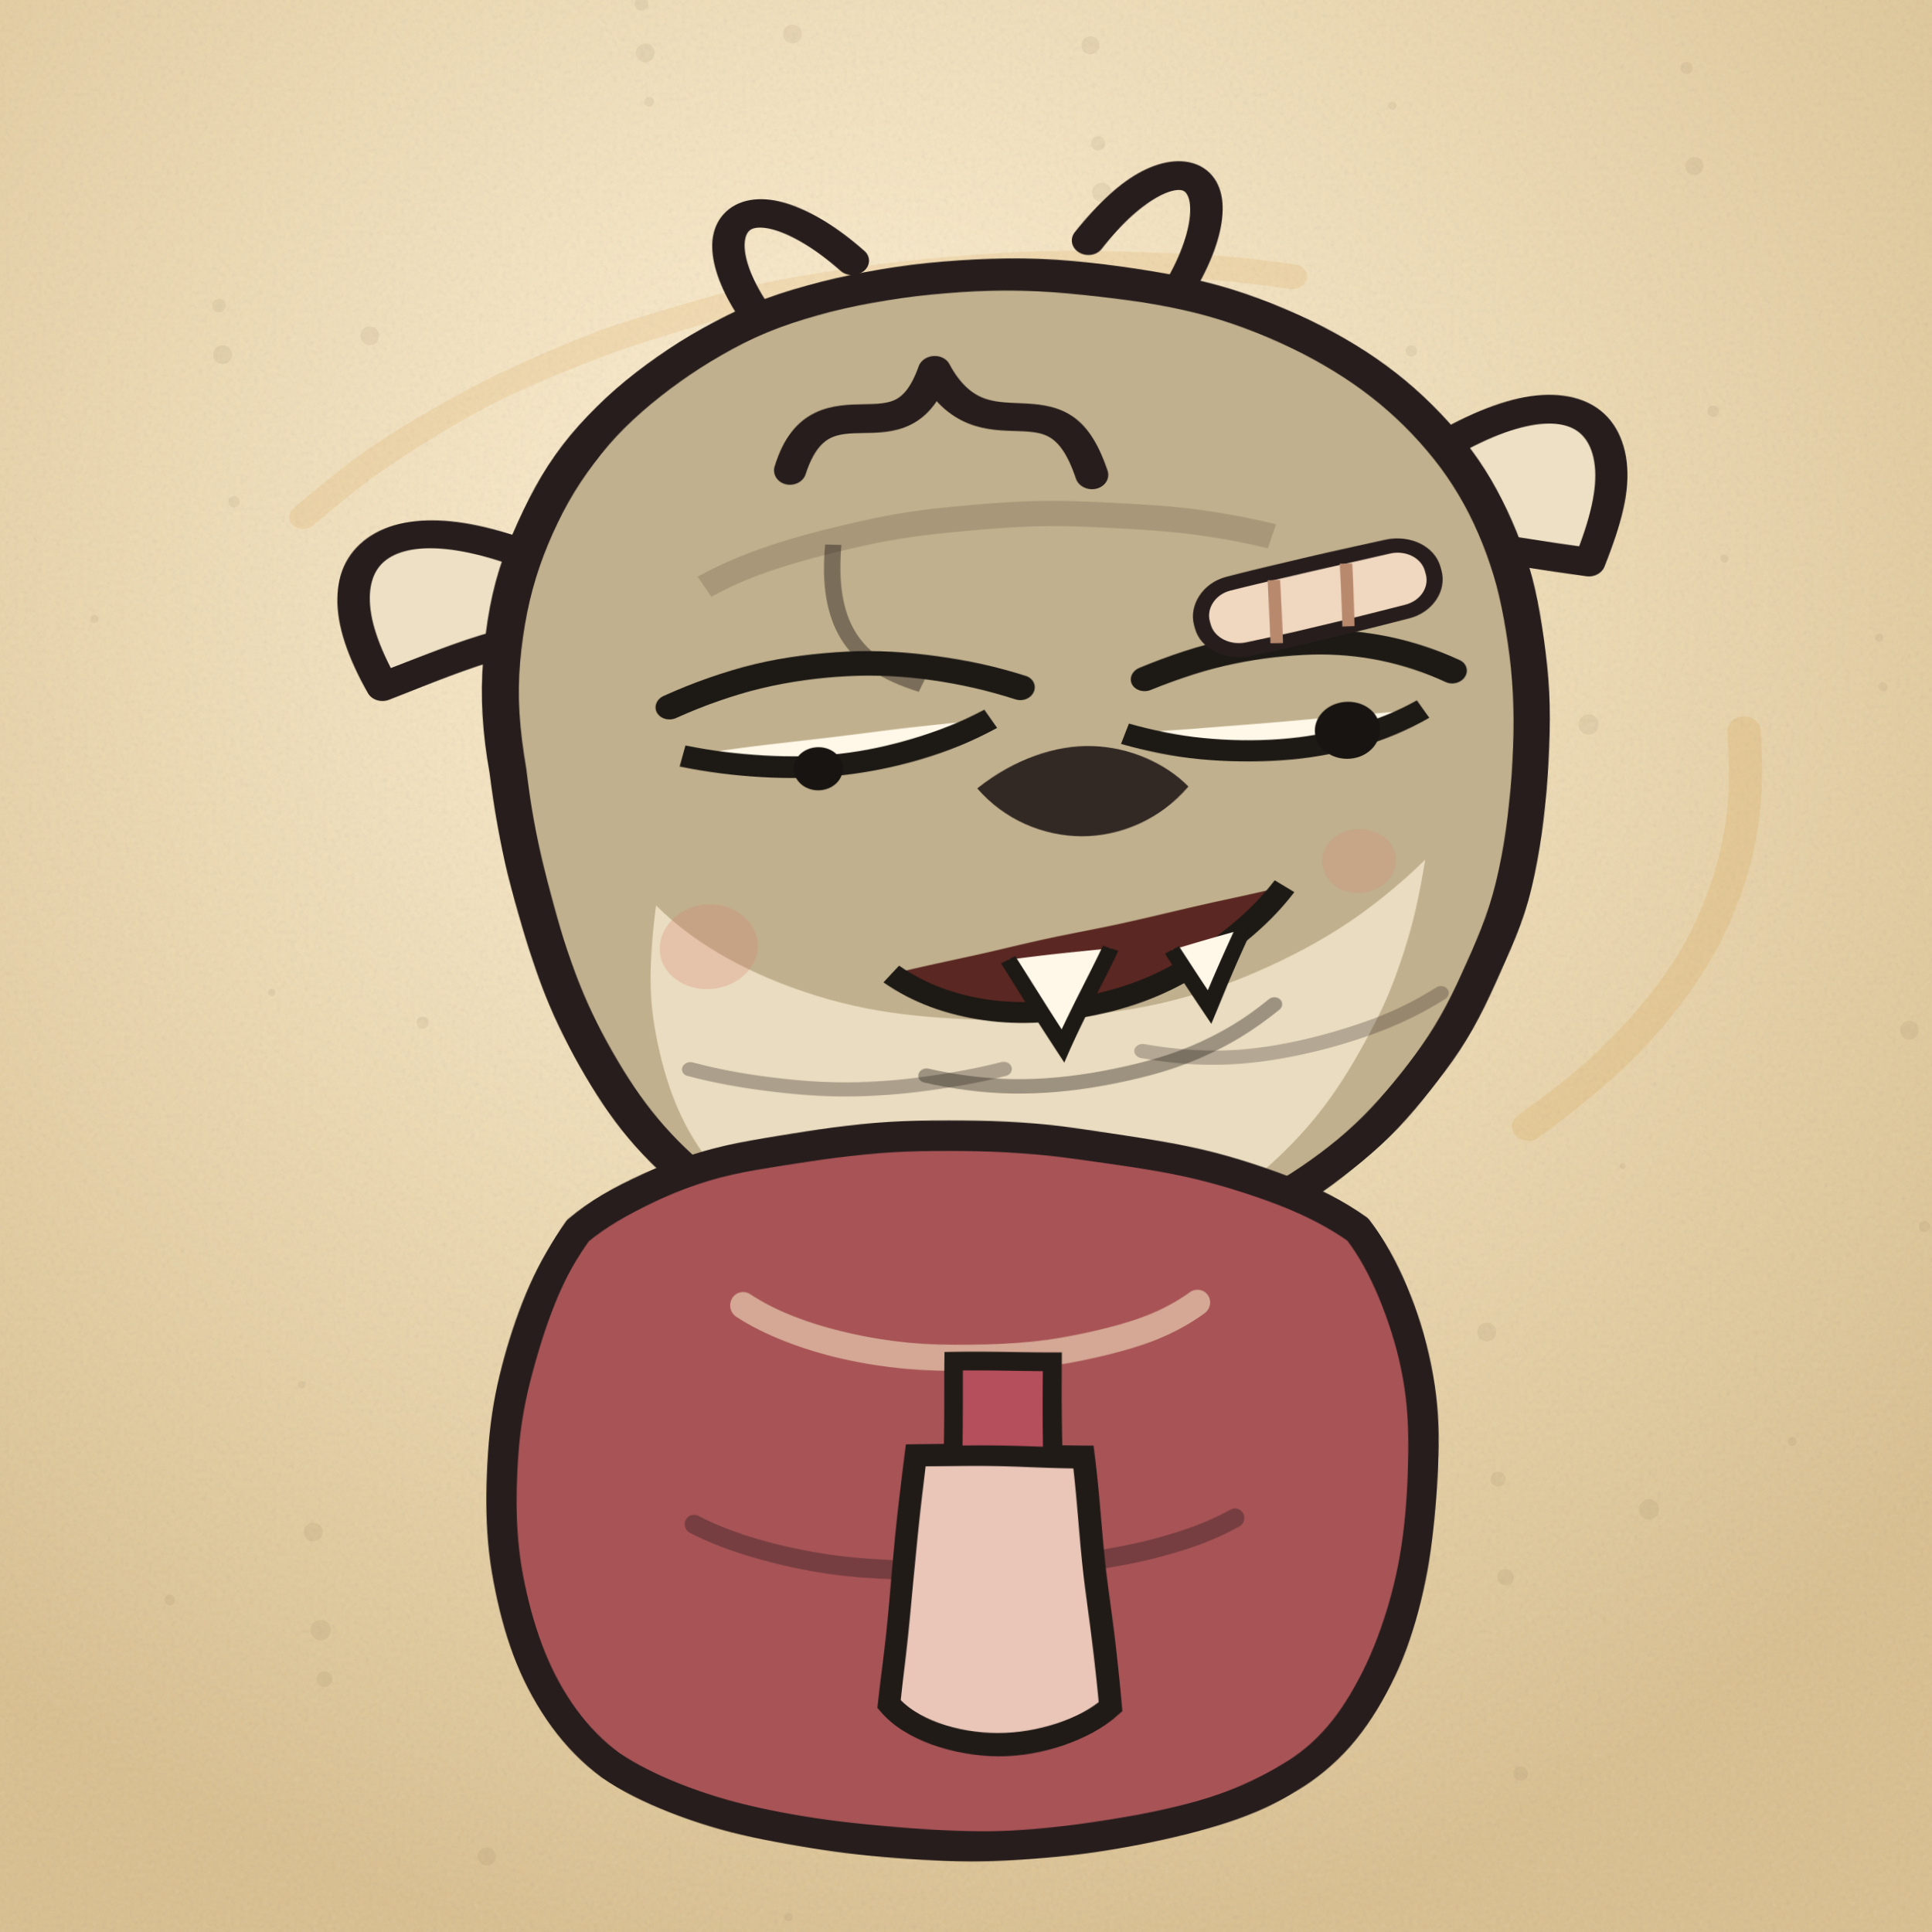
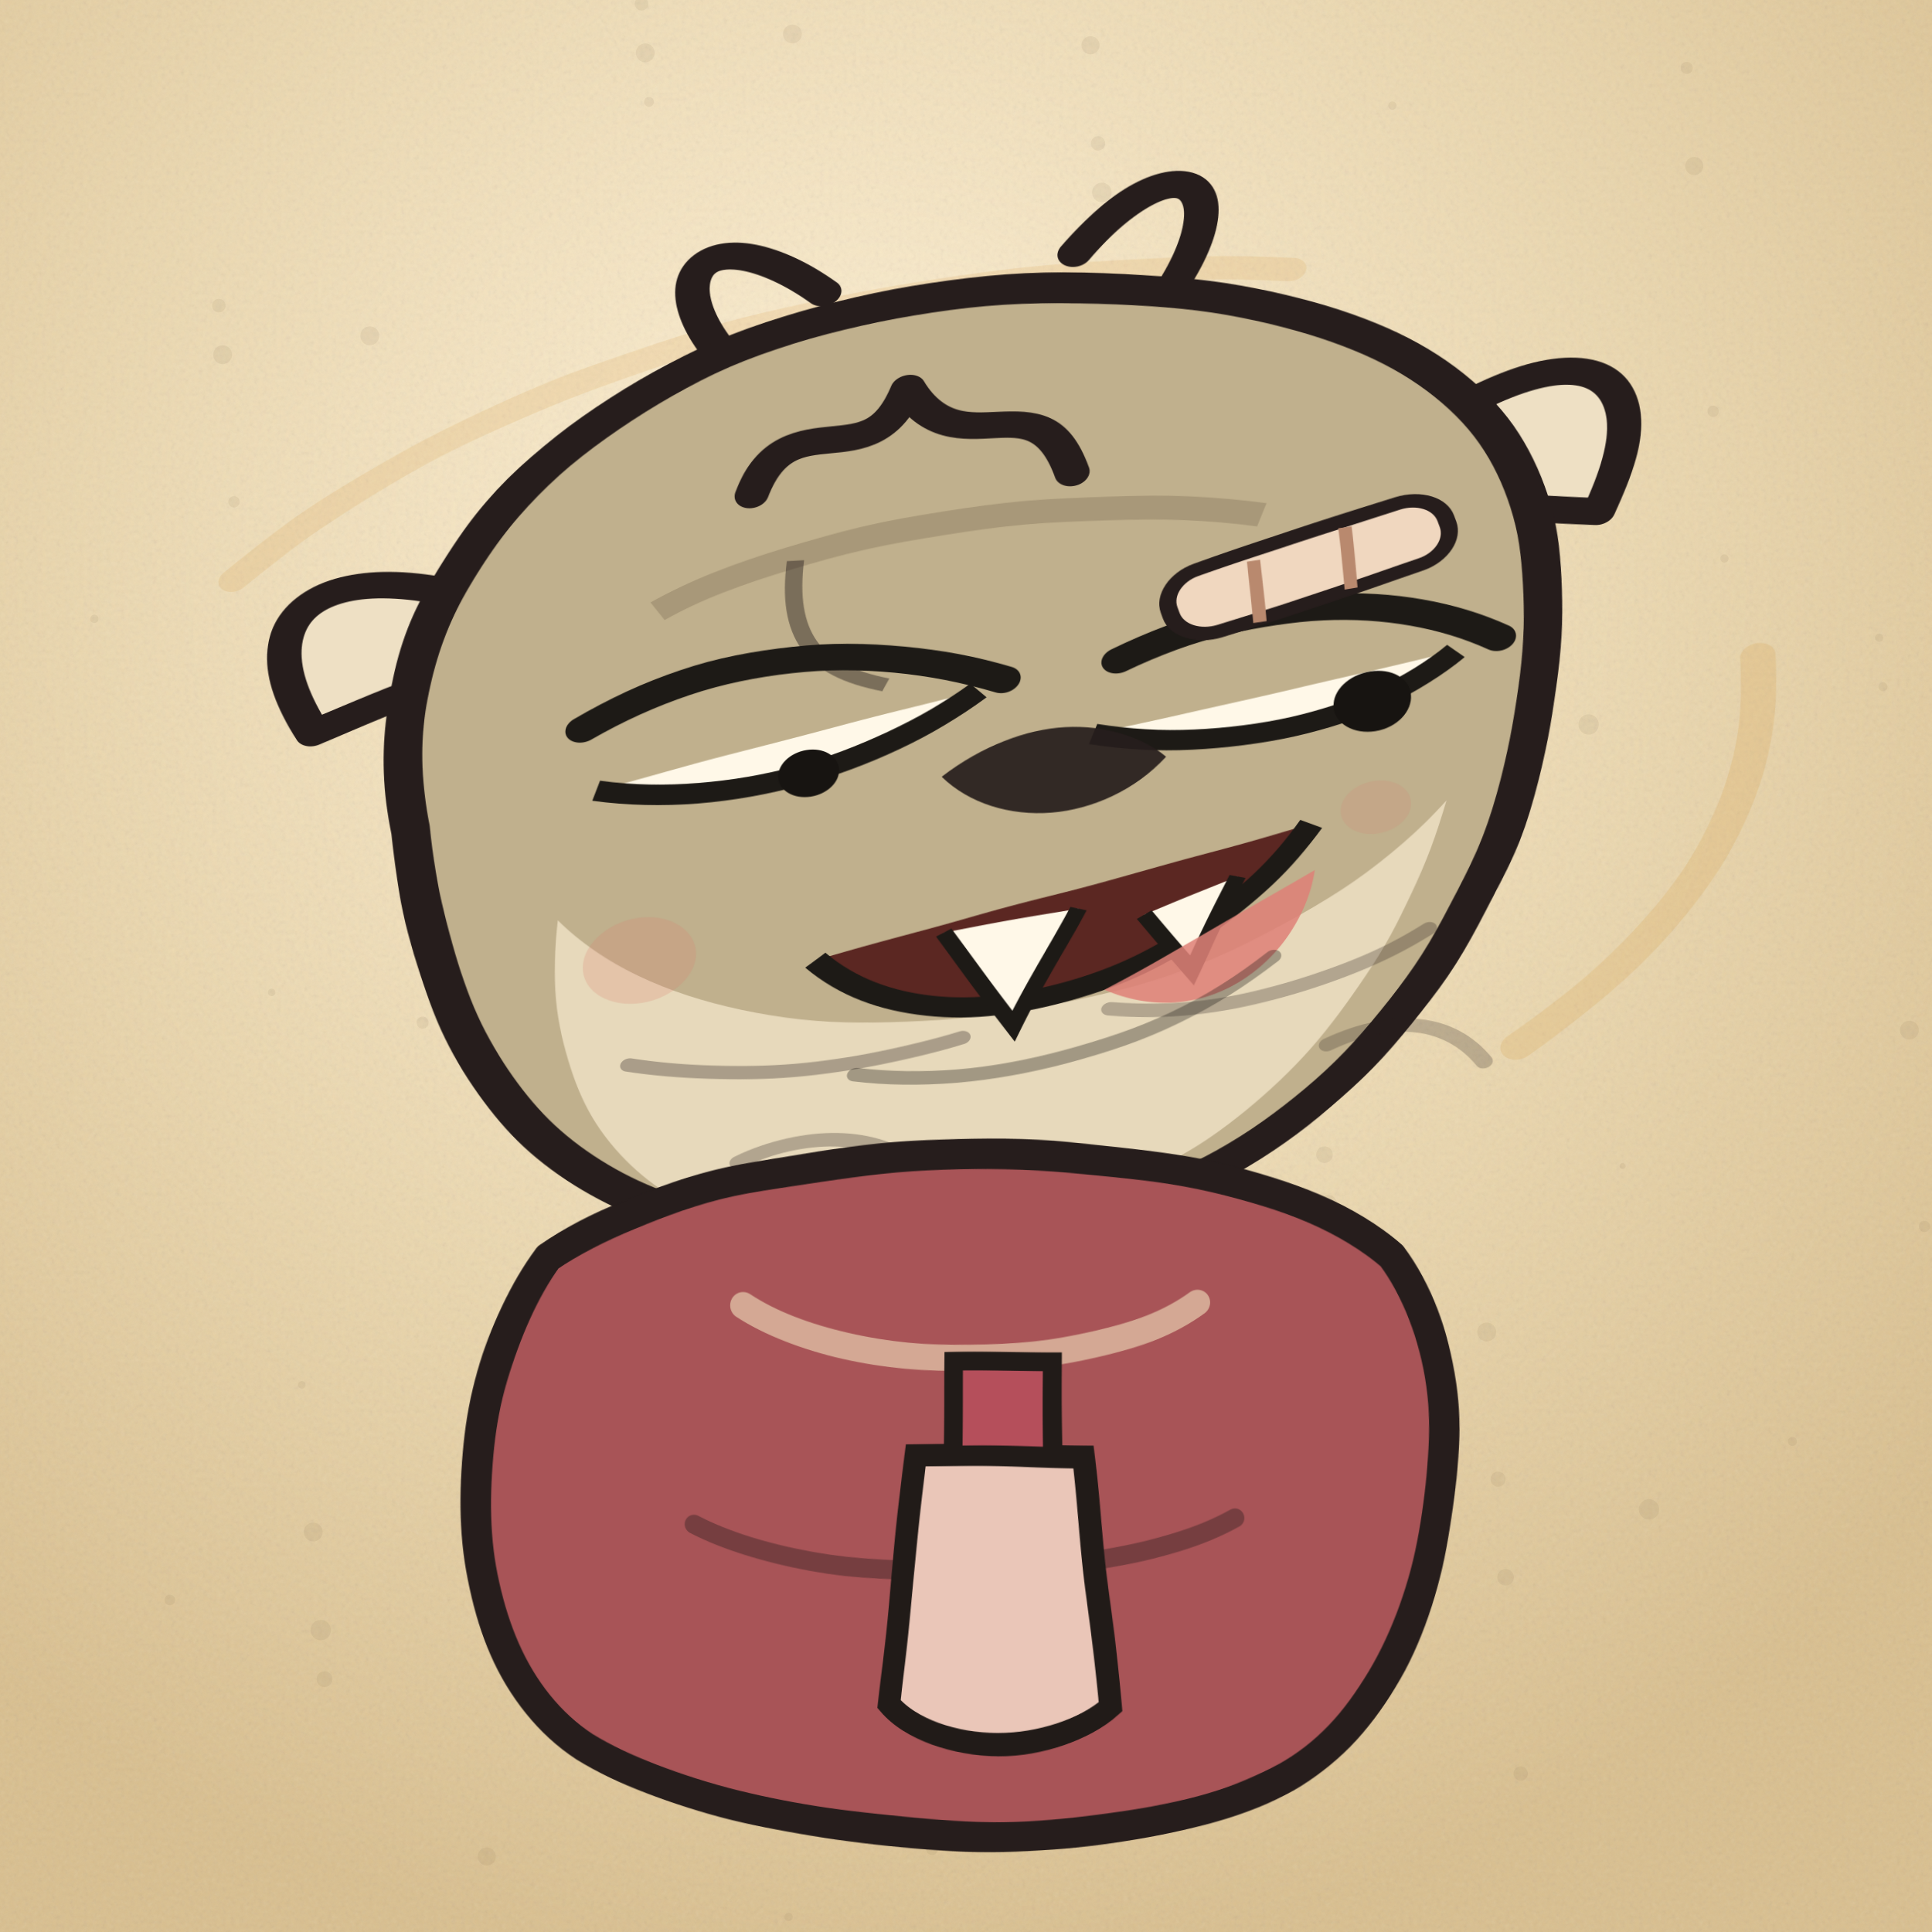
<svg xmlns="http://www.w3.org/2000/svg" width="512" height="512" viewBox="0 0 512 512">
  <defs>
    <filter id="paper" x="-20%" y="-20%" width="140%" height="140%">
      <feTurbulence type="fractalNoise" baseFrequency="0.82" numOctaves="3" seed="238" />
      <feColorMatrix type="saturate" values="0.18" />
      <feComponentTransfer>
        <feFuncA type="table" tableValues="0 0.18" />
      </feComponentTransfer>
    </filter>
    <filter id="wobble" x="-10%" y="-10%" width="120%" height="120%">
      <feTurbulence type="fractalNoise" baseFrequency="0.018" numOctaves="2" seed="217" />
      <feDisplacementMap in="SourceGraphic" scale="1.8" />
    </filter>
    <radialGradient id="wash" cx="45%" cy="30%" r="72%">
      <stop offset="0%" stop-color="#fff2d7" />
      <stop offset="58%" stop-color="#ead6ad" />
      <stop offset="100%" stop-color="#d9bf8f" />
    </radialGradient>
  </defs>
  <rect width="512" height="512" fill="url(#wash)" />
  <rect width="512" height="512" filter="url(#paper)" opacity="0.72" />
  <g>
    <circle cx="403" cy="470" r="1.9" fill="#7c6746" opacity="0.10" />
    <circle cx="376" cy="119" r="1.0" fill="#7c6746" opacity="0.10" />
    <circle cx="449" cy="44" r="2.4" fill="#7c6746" opacity="0.10" />
    <circle cx="62" cy="133" r="1.5" fill="#7c6746" opacity="0.10" />
    <circle cx="255" cy="82" r="0.9" fill="#7c6746" opacity="0.10" />
    <circle cx="340" cy="163" r="2.0" fill="#7c6746" opacity="0.10" />
    <circle cx="205" cy="456" r="1.4" fill="#7c6746" opacity="0.10" />
    <circle cx="58" cy="81" r="1.8" fill="#7c6746" opacity="0.10" />
    <circle cx="171" cy="14" r="2.5" fill="#7c6746" opacity="0.10" />
    <circle cx="112" cy="271" r="1.6" fill="#7c6746" opacity="0.10" />
    <circle cx="25" cy="164" r="1.1" fill="#7c6746" opacity="0.10" />
    <circle cx="374" cy="93" r="1.5" fill="#7c6746" opacity="0.10" />
    <circle cx="151" cy="266" r="2.2" fill="#7c6746" opacity="0.10" />
    <circle cx="204" cy="443" r="1.3" fill="#7c6746" opacity="0.10" />
    <circle cx="421" cy="192" r="2.7" fill="#7c6746" opacity="0.10" />
    <circle cx="498" cy="169" r="1.1" fill="#7c6746" opacity="0.10" />
    <circle cx="195" cy="326" r="1.9" fill="#7c6746" opacity="0.10" />
    <circle cx="104" cy="167" r="1.0" fill="#7c6746" opacity="0.10" />
    <circle cx="369" cy="28" r="1.1" fill="#7c6746" opacity="0.10" />
    <circle cx="430" cy="309" r="0.8" fill="#7c6746" opacity="0.10" />
    <circle cx="303" cy="194" r="1.6" fill="#7c6746" opacity="0.10" />
    <circle cx="324" cy="467" r="2.6" fill="#7c6746" opacity="0.10" />
    <circle cx="381" cy="184" r="2.0" fill="#7c6746" opacity="0.10" />
    <circle cx="170" cy="1" r="1.8" fill="#7c6746" opacity="0.10" />
    <circle cx="475" cy="382" r="1.2" fill="#7c6746" opacity="0.10" />
    <circle cx="352" cy="319" r="2.3" fill="#7c6746" opacity="0.10" />
    <circle cx="457" cy="148" r="1.1" fill="#7c6746" opacity="0.10" />
    <circle cx="230" cy="269" r="0.8" fill="#7c6746" opacity="0.10" />
    <circle cx="199" cy="378" r="2.2" fill="#7c6746" opacity="0.10" />
    <circle cx="188" cy="235" r="2.6" fill="#7c6746" opacity="0.10" />
    <circle cx="85" cy="432" r="2.7" fill="#7c6746" opacity="0.10" />
    <circle cx="98" cy="89" r="2.5" fill="#7c6746" opacity="0.10" />
    <circle cx="499" cy="182" r="1.2" fill="#7c6746" opacity="0.10" />
    <circle cx="344" cy="215" r="2.3" fill="#7c6746" opacity="0.10" />
    <circle cx="289" cy="12" r="2.4" fill="#7c6746" opacity="0.10" />
    <circle cx="286" cy="485" r="2.1" fill="#7c6746" opacity="0.10" />
    <circle cx="351" cy="306" r="2.2" fill="#7c6746" opacity="0.10" />
    <circle cx="308" cy="259" r="2.6" fill="#7c6746" opacity="0.10" />
    <circle cx="45" cy="424" r="1.4" fill="#7c6746" opacity="0.10" />
    <circle cx="282" cy="433" r="1.8" fill="#7c6746" opacity="0.10" />
    <circle cx="267" cy="238" r="1.9" fill="#7c6746" opacity="0.10" />
    <circle cx="80" cy="367" r="1.0" fill="#7c6746" opacity="0.10" />
    <circle cx="377" cy="132" r="1.7" fill="#7c6746" opacity="0.10" />
    <circle cx="86" cy="445" r="2.1" fill="#7c6746" opacity="0.10" />
    <circle cx="247" cy="490" r="1.6" fill="#7c6746" opacity="0.10" />
    <circle cx="172" cy="27" r="1.3" fill="#7c6746" opacity="0.10" />
    <circle cx="261" cy="160" r="1.4" fill="#7c6746" opacity="0.10" />
    <circle cx="210" cy="9" r="2.5" fill="#7c6746" opacity="0.10" />
    <circle cx="291" cy="38" r="1.9" fill="#7c6746" opacity="0.10" />
    <circle cx="72" cy="263" r="1.0" fill="#7c6746" opacity="0.10" />
    <circle cx="209" cy="508" r="1.1" fill="#7c6746" opacity="0.10" />
    <circle cx="142" cy="149" r="1.5" fill="#7c6746" opacity="0.10" />
    <circle cx="399" cy="418" r="2.2" fill="#7c6746" opacity="0.10" />
    <circle cx="292" cy="51" r="2.6" fill="#7c6746" opacity="0.10" />
    <circle cx="221" cy="152" r="1.4" fill="#7c6746" opacity="0.10" />
    <circle cx="394" cy="353" r="2.5" fill="#7c6746" opacity="0.10" />
    <circle cx="59" cy="94" r="2.5" fill="#7c6746" opacity="0.10" />
    <circle cx="320" cy="415" r="1.6" fill="#7c6746" opacity="0.10" />
    <circle cx="297" cy="116" r="1.7" fill="#7c6746" opacity="0.10" />
    <circle cx="454" cy="109" r="1.5" fill="#7c6746" opacity="0.10" />
    <circle cx="295" cy="90" r="2.2" fill="#7c6746" opacity="0.10" />
    <circle cx="156" cy="331" r="2.0" fill="#7c6746" opacity="0.10" />
    <circle cx="437" cy="400" r="2.7" fill="#7c6746" opacity="0.10" />
    <circle cx="322" cy="441" r="1.8" fill="#7c6746" opacity="0.10" />
    <circle cx="83" cy="406" r="2.5" fill="#7c6746" opacity="0.10" />
    <circle cx="312" cy="311" r="2.3" fill="#7c6746" opacity="0.10" />
    <circle cx="129" cy="492" r="2.4" fill="#7c6746" opacity="0.10" />
    <circle cx="510" cy="325" r="1.5" fill="#7c6746" opacity="0.10" />
    <circle cx="447" cy="18" r="1.6" fill="#7c6746" opacity="0.10" />
    <circle cx="276" cy="355" r="1.3" fill="#7c6746" opacity="0.10" />
    <circle cx="397" cy="392" r="2.0" fill="#7c6746" opacity="0.10" />
    <circle cx="506" cy="273" r="2.5" fill="#7c6746" opacity="0.10" />
  </g>
-   <g filter="url(#wobble)" transform="rotate(-5 256 246) translate(-8 8) scale(1.08 .94)">
+   <g filter="url(#wobble)" transform="rotate(-9 256 246) translate(-18 19) skewX(-5) scale(1.16 .87)">
    <path d="M91 121 C137 83 224 50 338 78" fill="none" stroke="#d1953a" stroke-width="7" stroke-linecap="round" opacity="0.16" />
    <path d="M378 323 C417 298 438 263 439 217" fill="none" stroke="#d1953a" stroke-width="8" stroke-linecap="round" opacity="0.18" />
    <path d="M156 144 C113 116 91 130 107 171 C128 164 146 158 166 159 Z" fill="#eee0c4" stroke="#261d1c" stroke-width="8" stroke-linejoin="round" />
    <path d="M356 138 C401 107 425 122 405 166 C383 160 366 153 345 156 Z" fill="#eee0c4" stroke="#261d1c" stroke-width="8" stroke-linejoin="round" />
    <path d="M210 82 C190 49 207 34 231 63" fill="none" stroke="#261d1c" stroke-width="8" stroke-linecap="round" />
    <path d="M308 82 C331 48 314 34 289 63" fill="none" stroke="#261d1c" stroke-width="8" stroke-linecap="round" />
-     <path d="M136 198 C129 110 195 58 280 72 C362 86 401 146 384 232 C369 313 315 360 232 348 C165 338 139 278 136 198 Z" fill="#c0b08d" stroke="#261d1c" stroke-width="9" stroke-linecap="round" stroke-linejoin="round" />
-     <path d="M169 239 C205 288 304 299 358 245 C342 318 296 355 237 350 C188 346 156 304 169 239 Z" fill="#eee0c4" opacity="0.92" />
+     <path d="M128 205 C118 105 209 48 303 77 C386 102 405 158 382 242 C356 337 286 374 209 346 C154 326 130 282 128 205 Z" fill="#c0b08d" stroke="#261d1c" stroke-width="9" stroke-linecap="round" stroke-linejoin="round" />
+     <path d="M160 239 C198 301 313 307 365 245 C343 320 296 358 232 351 C183 346 151 306 160 239 Z" fill="#eee0c4" opacity="0.84" />
    <path d="M188 151 C223 133 284 134 328 151" fill="none" stroke="#87765c" stroke-width="7" opacity="0.42" />
    <path d="M220 142 C217 164 222 176 239 184" fill="none" stroke="#261d1c" stroke-width="4" opacity="0.45" />
    <path d="M211 120 C222 93 239 122 249 96 C259 123 279 98 285 129" fill="none" stroke="#261d1c" stroke-width="8" stroke-linecap="round" stroke-linejoin="round" />
    <path d="M174 286 C198 296 226 299 251 294" fill="none" stroke="#261d1c" stroke-width="4" stroke-linecap="round" opacity="0.32" />
    <path d="M285 292 C310 299 336 296 359 283" fill="none" stroke="#261d1c" stroke-width="4" stroke-linecap="round" opacity="0.28" />
-     <path d="M179 198 C205 207 231 207 255 195" fill="#fff8e8" stroke="#1d1a16" stroke-width="6" />
-     <path d="M288 203 C311 213 340 214 361 203" fill="#fff8e8" stroke="#1d1a16" stroke-width="6" />
-     <circle cx="212" cy="205" r="6" fill="#171411" />
-     <circle cx="342" cy="207" r="8" fill="#171411" />
-     <path d="M177 184 C207 172 236 174 263 187" fill="none" stroke="#1d1a16" stroke-width="7" stroke-linecap="round" />
-     <path d="M294 188 C324 177 348 179 369 193" fill="none" stroke="#1d1a16" stroke-width="7" stroke-linecap="round" />
+     <path d="M171 202 C202 214 235 208 260 190" fill="#fff8e8" stroke="#1d1a16" stroke-width="6" />
+     <path d="M286 209 C315 221 350 218 370 201" fill="#fff8e8" stroke="#1d1a16" stroke-width="6" />
+     <circle cx="220" cy="207" r="7" fill="#171411" />
+     <circle cx="350" cy="212" r="9" fill="#171411" />
+     <path d="M169 183 C201 166 235 169 266 188" fill="none" stroke="#1d1a16" stroke-width="8" stroke-linecap="round" />
+     <path d="M293 188 C326 174 357 180 380 199" fill="none" stroke="#1d1a16" stroke-width="8" stroke-linecap="round" />
    <path d="M250 214 C270 199 292 205 302 219 C286 236 262 233 250 214 Z" fill="#261d1c" opacity="0.92" />
-     <path d="M225 264 C252 290 297 280 323 249" fill="#5b2722" stroke="#1d1a16" stroke-width="6" stroke-linejoin="round" />
-     <path d="M254 263 L266 289 L279 262" fill="#fff8e8" stroke="#1d1a16" stroke-width="4" />
-     <path d="M294 264 L302 281 L312 260" fill="#fff8e8" stroke="#1d1a16" stroke-width="4" />
-     <path d="M232 294 C258 304 292 301 318 282" fill="none" stroke="#1d1a16" stroke-width="4" stroke-linecap="round" opacity="0.38" />
-     <circle cx="181" cy="252" r="12" fill="#d98270" opacity="0.28" />
-     <circle cx="342" cy="244" r="9" fill="#d98270" opacity="0.22" />
-     <g transform="rotate(-10 335 172)">
-       <rect x="309" y="160" width="58" height="19" rx="9" fill="#f0d7bf" stroke="#261d1c" stroke-width="4" />
-       <path d="M329 162 L325 179 M347 162 L343 179" stroke="#b9896e" stroke-width="3" />
+     <path d="M218 263 C247 303 305 287 334 246" fill="#5b2722" stroke="#1d1a16" stroke-width="6" stroke-linejoin="round" />
+     <path d="M248 261 L263 293 L279 260" fill="#fff8e8" stroke="#1d1a16" stroke-width="4" />
+     <path d="M294 265 L304 284 L316 258" fill="#fff8e8" stroke="#1d1a16" stroke-width="4" />
+     <path d="M284 286 C304 302 329 289 334 260" fill="#df8177" opacity="0.86" />
+     <path d="M226 300 C255 311 293 306 323 284" fill="none" stroke="#1d1a16" stroke-width="4" stroke-linecap="round" opacity="0.34" />
+     <circle cx="178" cy="255" r="13" fill="#d98270" opacity="0.24" />
+     <circle cx="349" cy="244" r="8" fill="#d98270" opacity="0.18" />
+     <g transform="rotate(-13 336 171)">
+       <rect x="305" y="159" width="66" height="20" rx="9" fill="#f0d7bf" stroke="#261d1c" stroke-width="4" />
+       <path d="M327 162 L323 180 M349 161 L345 179" stroke="#b9896e" stroke-width="3" />
    </g>
+     <path d="M198 321 C213 314 229 318 238 330 C222 327 211 331 202 341" fill="none" stroke="#261d1c" stroke-width="4" stroke-linecap="round" opacity="0.28" />
+     <path d="M334 313 C350 307 363 312 370 326" fill="none" stroke="#261d1c" stroke-width="4" stroke-linecap="round" opacity="0.24" />
  </g>
  <g filter="url(#wobble)">
-     <path d="M153 326 C195 292 315 294 360 326 C389 364 380 450 342 471 C300 496 201 495 162 468 C124 440 125 364 153 326 Z" fill="#a85457" stroke="#261d1c" stroke-width="8" stroke-linejoin="round" />
+     <path d="M145 333 C194 300 324 294 369 333 C395 368 382 449 341 471 C293 496 197 489 155 463 C117 438 119 368 145 333 Z" fill="#a85457" stroke="#261d1c" stroke-width="8" stroke-linejoin="round" />
    <path d="M197 346 C226 365 289 365 317 345" fill="none" stroke="#f5e5bf" stroke-width="7" stroke-linecap="round" opacity="0.58" />
    <path d="M184 404 C217 421 289 422 327 402" fill="none" stroke="#151515" stroke-width="5" stroke-linecap="round" opacity="0.34" />
    <path d="M243 386 L287 386 L294 452 C280 465 248 466 236 452 Z" fill="#eac6b8" stroke="#211b18" stroke-width="6" />
    <path d="M253 361 L279 361 L279 386 L253 386 Z" fill="#b54f5b" stroke="#211b18" stroke-width="5" />
  </g>
</svg>
